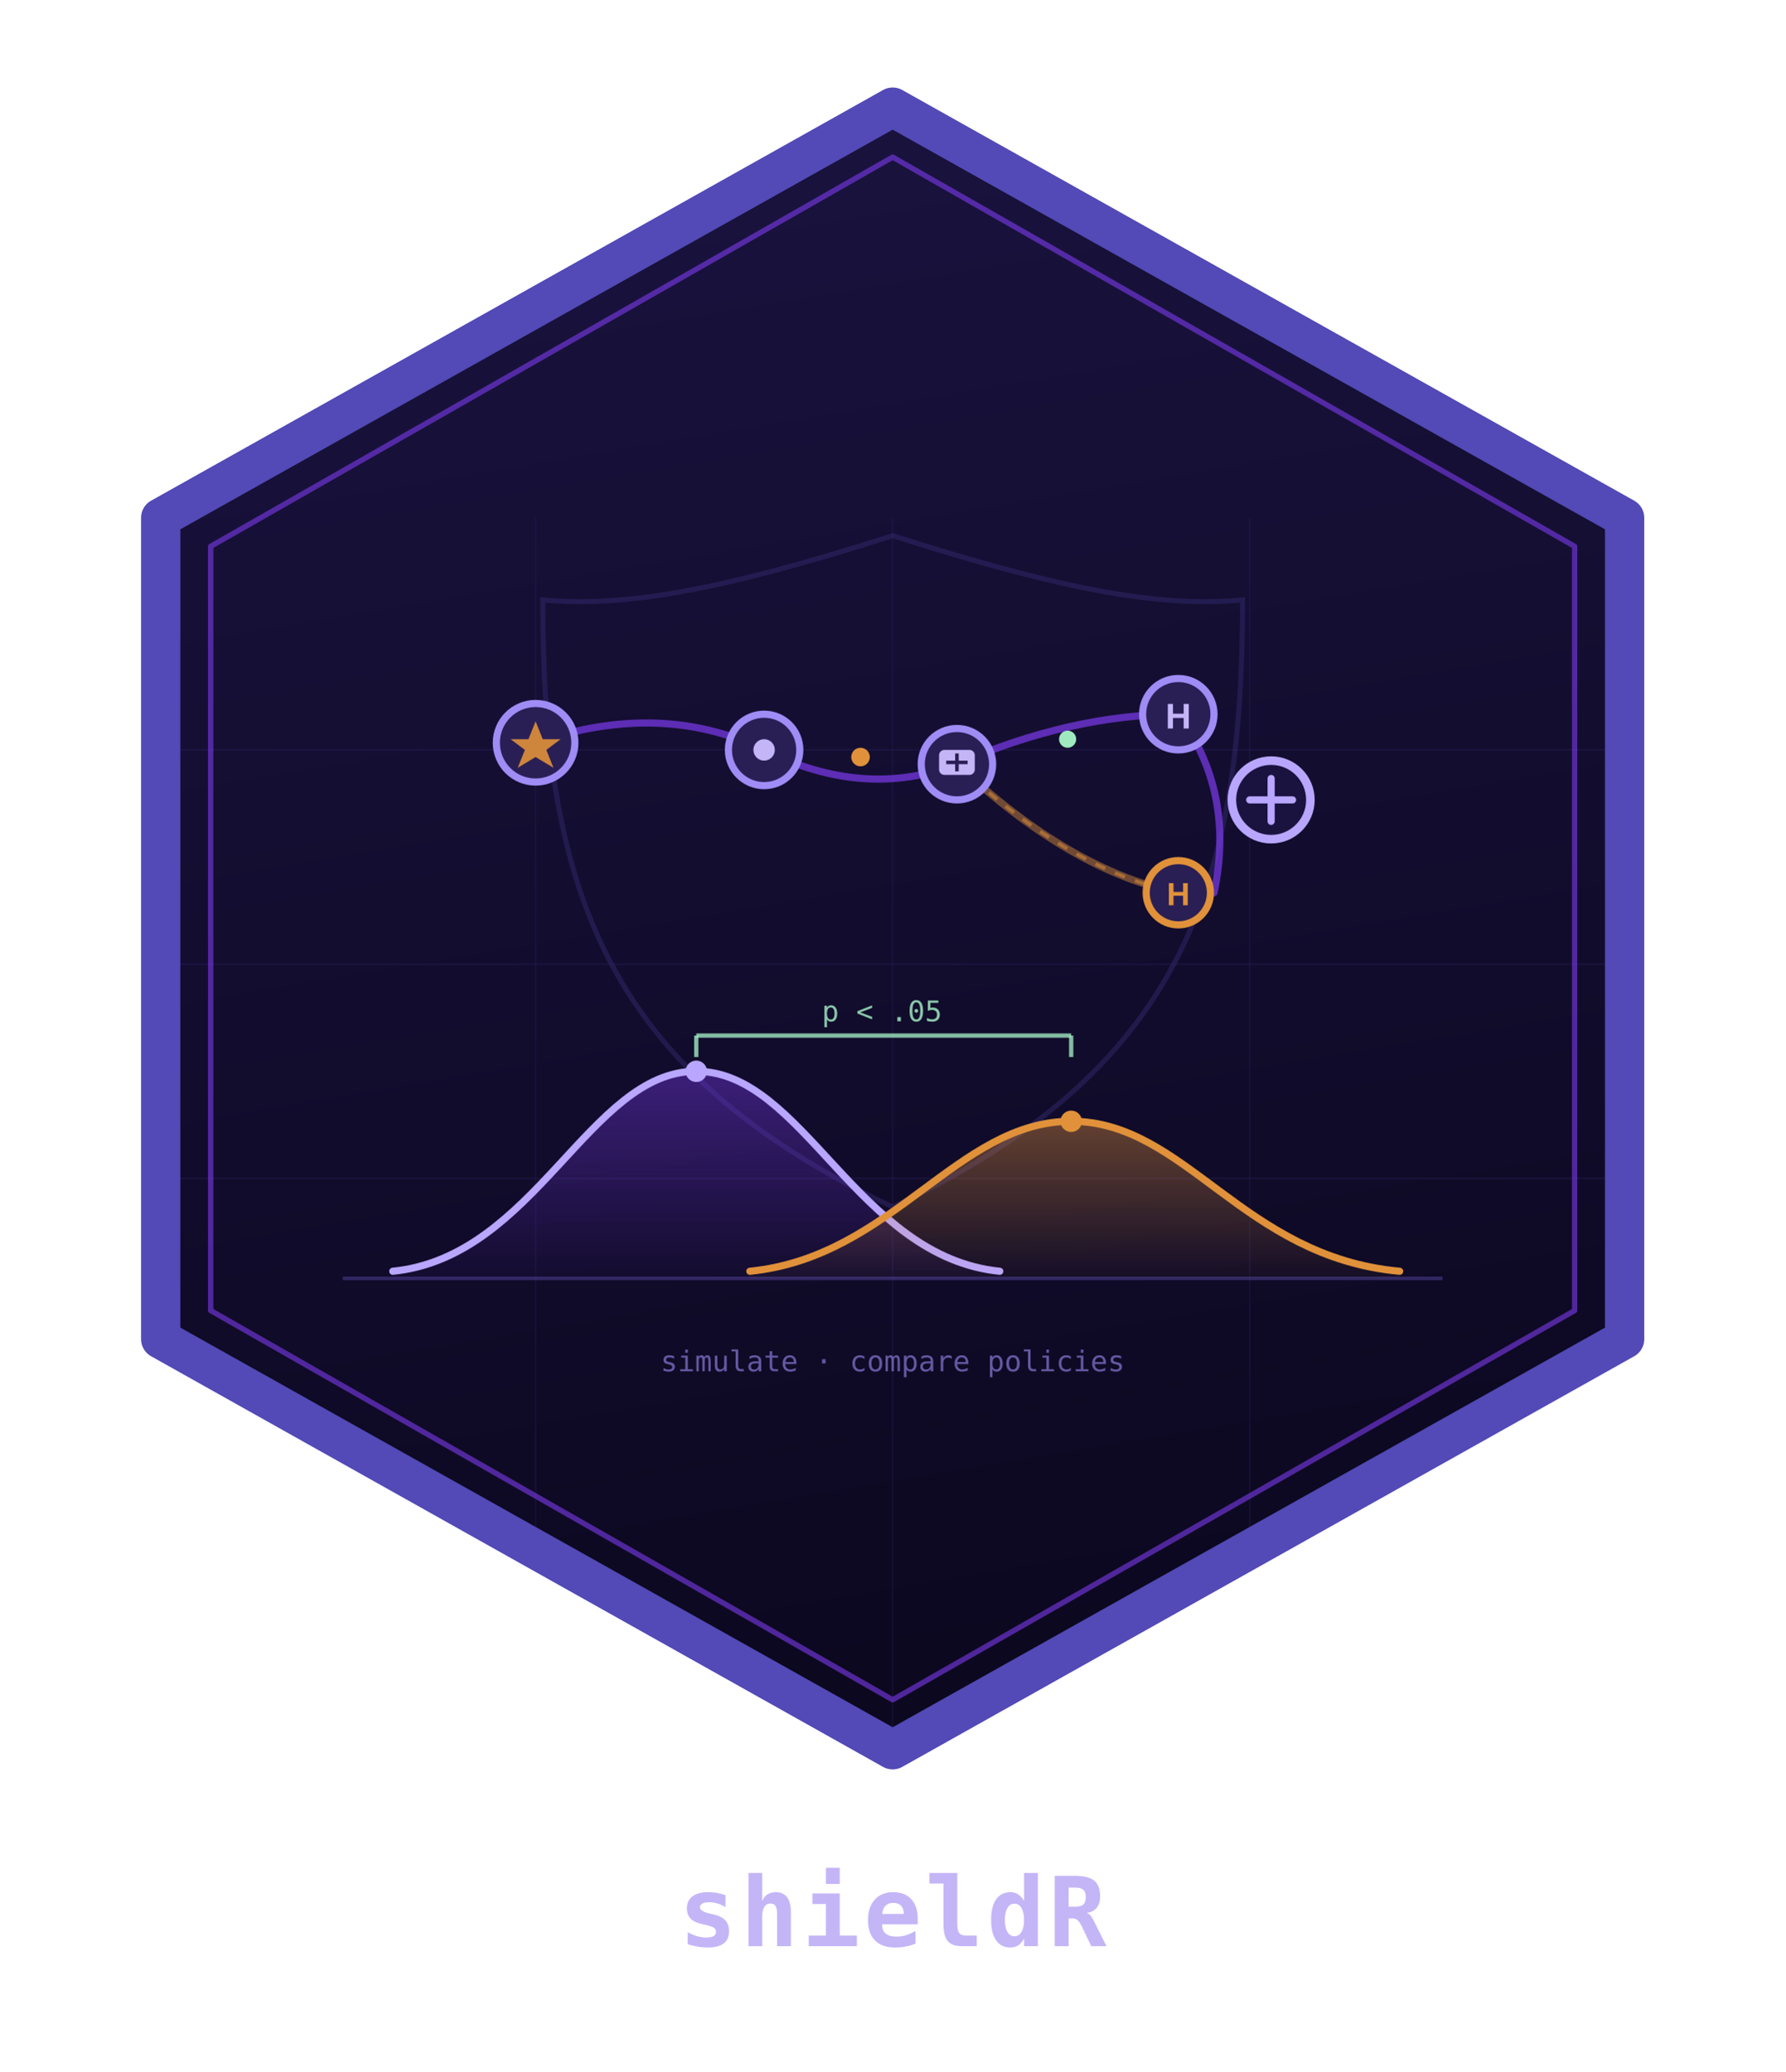
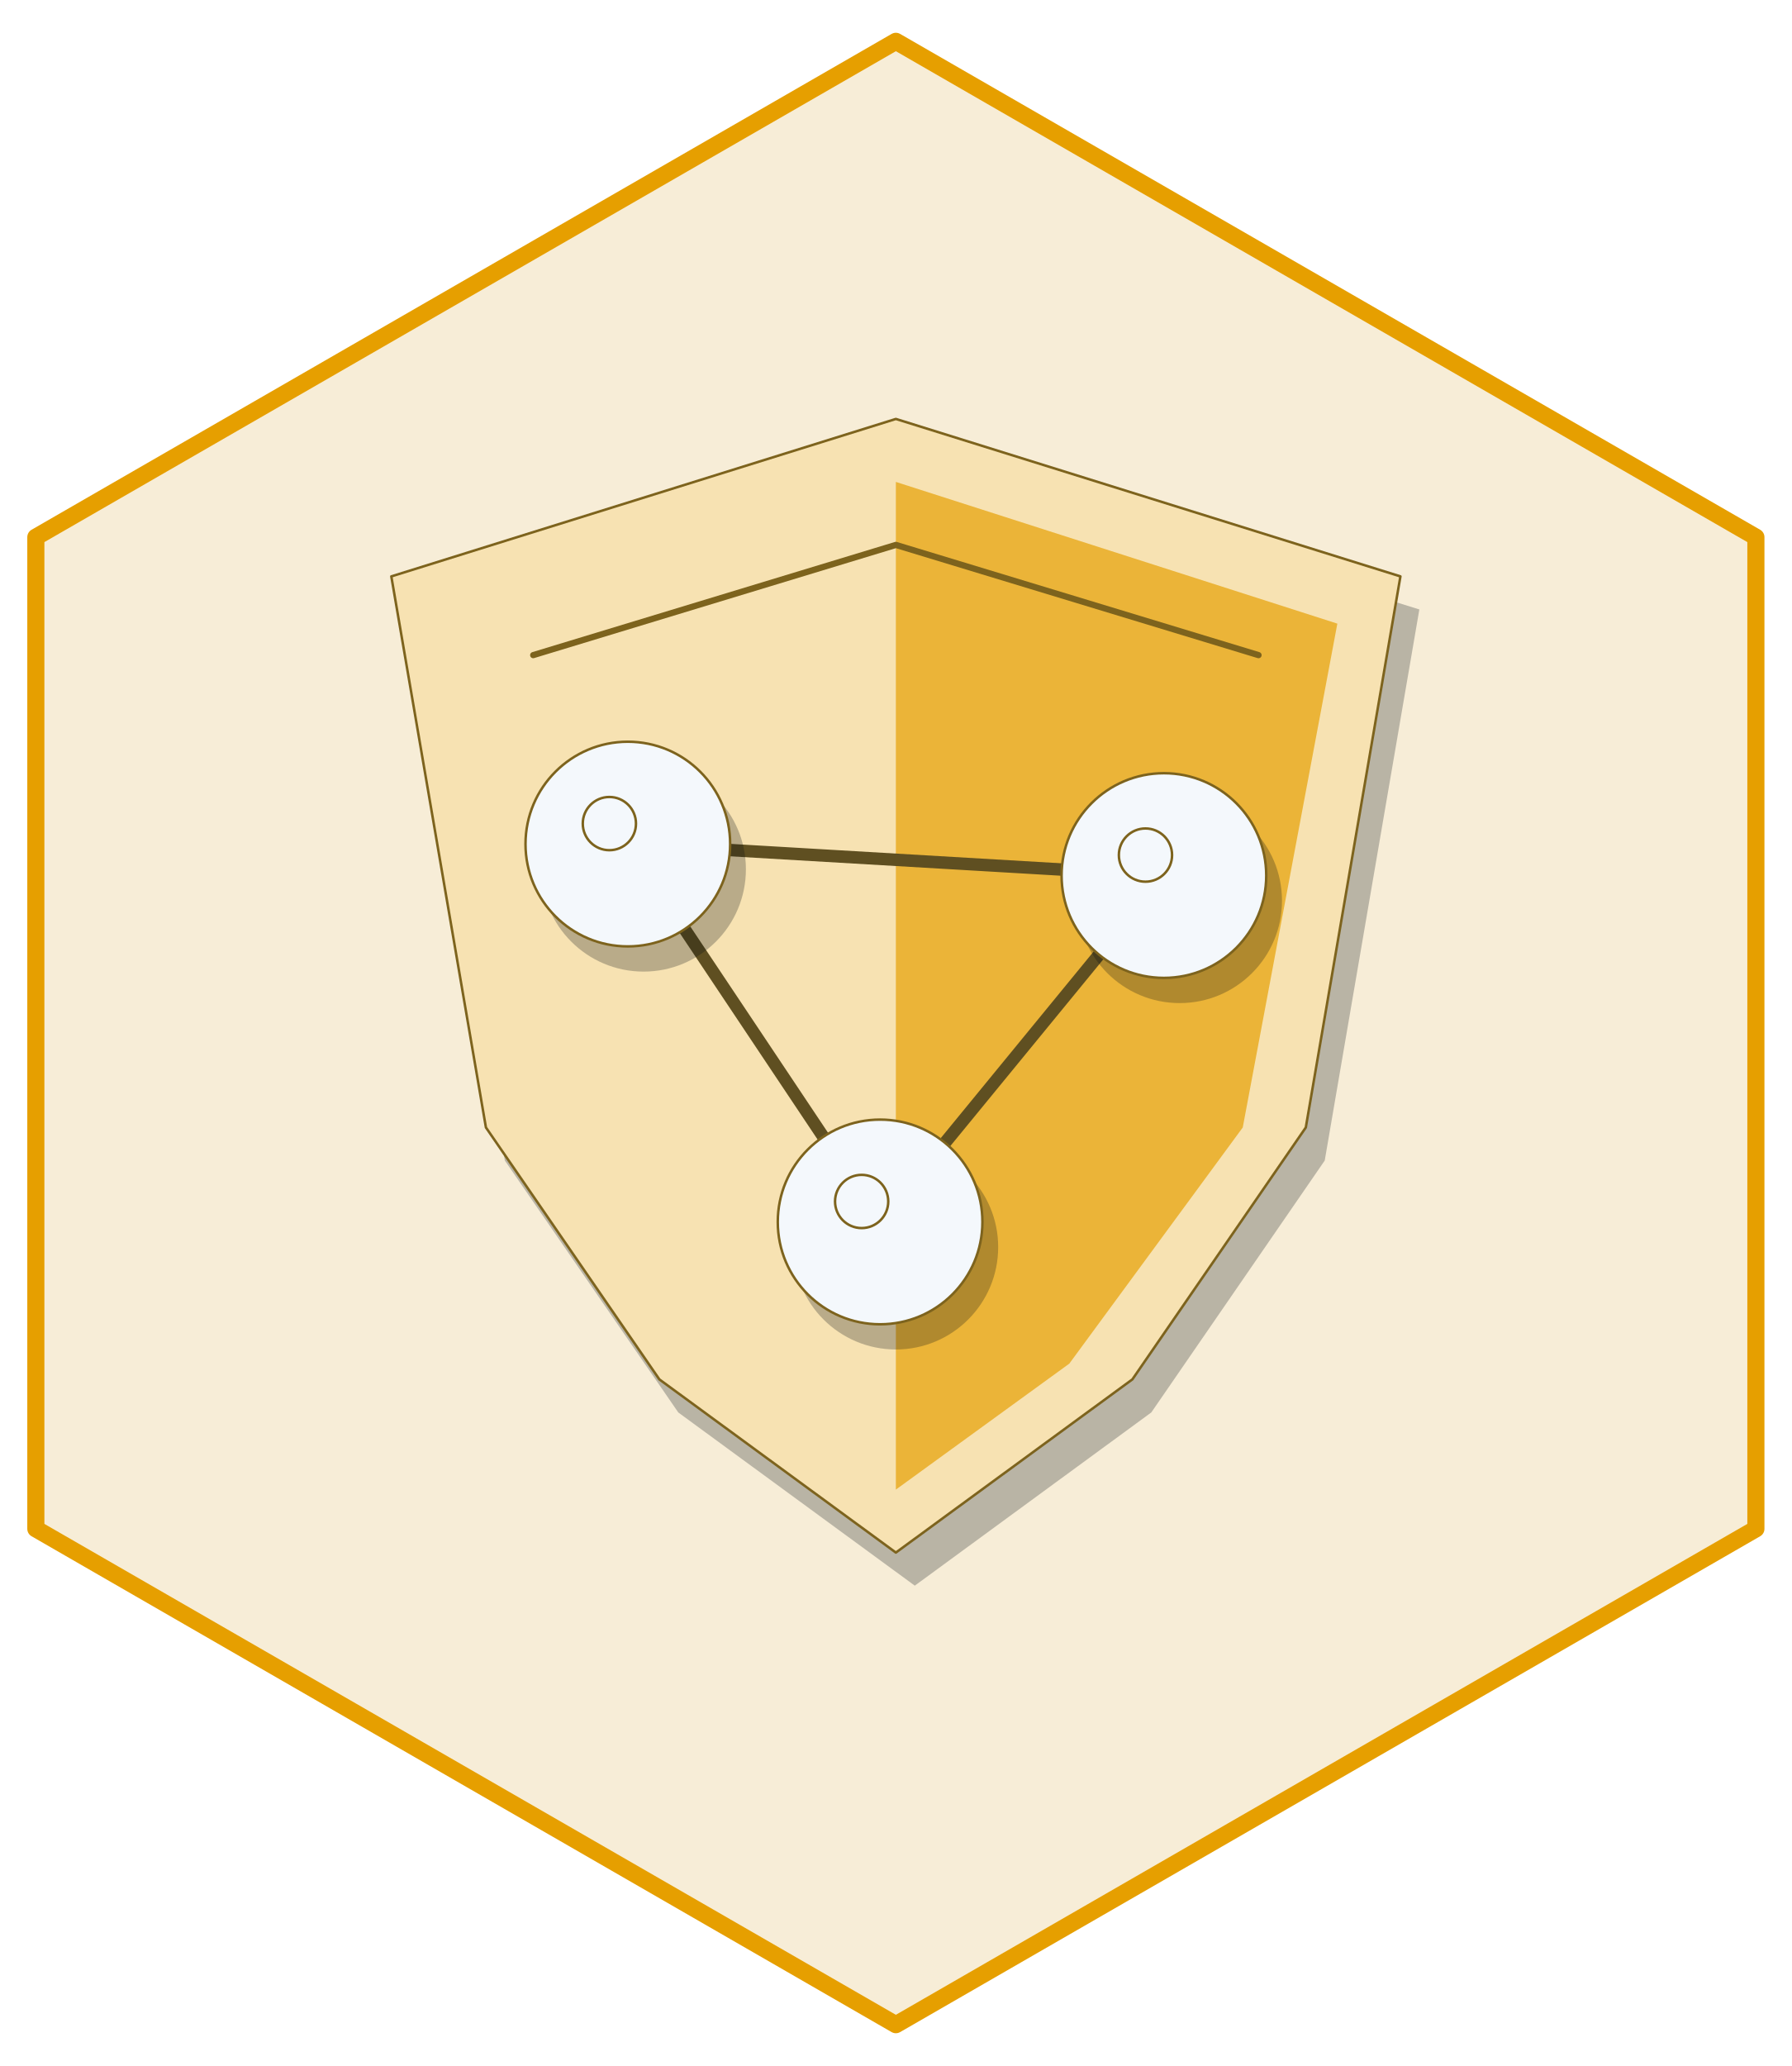
- <svg xmlns="http://www.w3.org/2000/svg" width="500" height="580" viewBox="0 0 500 580">
-   <defs>
-     <linearGradient id="bgshd" x1="0" y1="0" x2="0.15" y2="1">
-       <stop offset="0%" stop-color="#1a1340" />
-       <stop offset="100%" stop-color="#0c0820" />
-     </linearGradient>
-     <linearGradient id="distA" x1="0" y1="0" x2="0" y2="1">
-       <stop offset="0%" stop-color="#7C3AED" stop-opacity="0.4" />
-       <stop offset="100%" stop-color="#7C3AED" stop-opacity="0.03" />
-     </linearGradient>
-     <linearGradient id="distB" x1="0" y1="0" x2="0" y2="1">
-       <stop offset="0%" stop-color="#E0913A" stop-opacity="0.4" />
-       <stop offset="100%" stop-color="#E0913A" stop-opacity="0.03" />
-     </linearGradient>
-     <clipPath id="hexshd">
-       <polygon points="250,30 455,145 455,375 250,490 45,375 45,145" />
-     </clipPath>
-   </defs>
-   <polygon points="250,30 455,145 455,375 250,490 45,375 45,145" fill="url(#bgshd)" />
-   <g clip-path="url(#hexshd)">
-     <line x1="45" y1="210" x2="455" y2="210" stroke="#2a2060" stroke-width="0.4" opacity="0.4" />
-     <line x1="45" y1="270" x2="455" y2="270" stroke="#2a2060" stroke-width="0.4" opacity="0.4" />
-     <line x1="45" y1="330" x2="455" y2="330" stroke="#2a2060" stroke-width="0.4" opacity="0.4" />
-     <line x1="150" y1="145" x2="150" y2="490" stroke="#2a2060" stroke-width="0.4" opacity="0.3" />
-     <line x1="250" y1="145" x2="250" y2="490" stroke="#2a2060" stroke-width="0.4" opacity="0.3" />
-     <line x1="350" y1="145" x2="350" y2="490" stroke="#2a2060" stroke-width="0.4" opacity="0.3" />
-     <path d="M 250,150 C 300,166 326,170 348,168 C 348,250 330,300 250,338              C 170,300 152,250 152,168 C 174,170 200,166 250,150 Z" fill="none" stroke="#3a2f7a" stroke-width="1.4" opacity="0.4" />
-     <g stroke="#7C3AED" stroke-width="2" fill="none" opacity="0.7" stroke-linecap="round">
-       <path d="M 150,208 Q 185,196 214,210" />
-       <path d="M 214,210 Q 242,224 268,214" />
-       <path d="M 268,214 Q 300,200 330,200" stroke-dasharray="1 0" />
-       <path d="M 268,214 Q 300,244 330,250" stroke="#E0913A" opacity="0.65" />
-       <path d="M 330,200 Q 346,222 340,250" />
-     </g>
-     <path d="M 268,214 Q 300,244 330,250" fill="none" stroke="#E0913A" stroke-width="1" stroke-dasharray="3 3" opacity="0.5" />
-     <circle cx="150" cy="208" r="11" fill="#2a1f55" stroke="#9F8CF5" stroke-width="2" />
-     <polygon points="150,202 152,207 157,207 153,210 155,215 150,212 145,215 147,210 143,207 148,207" fill="#E0913A" opacity="0.9" />
-     <circle cx="214" cy="210" r="10" fill="#2a1f55" stroke="#9F8CF5" stroke-width="2" />
-     <circle cx="214" cy="210" r="3" fill="#C4B5F7" />
-     <circle cx="268" cy="214" r="10" fill="#2a1f55" stroke="#9F8CF5" stroke-width="2" />
-     <rect x="263" y="210" width="10" height="7" rx="1.5" fill="#C4B5F7" />
-     <line x1="268" y1="211" x2="268" y2="216" stroke="#2a1f55" stroke-width="1" />
-     <line x1="265" y1="213.5" x2="271" y2="213.5" stroke="#2a1f55" stroke-width="1" />
-     <circle cx="330" cy="200" r="10" fill="#2a1f55" stroke="#9F8CF5" stroke-width="2" />
-     <text font-family="Arial, sans-serif" font-weight="700" font-size="10" fill="#C4B5F7" text-anchor="middle" x="330" y="204">H</text>
-     <circle cx="330" cy="250" r="9" fill="#2a1f55" stroke="#E0913A" stroke-width="2" />
-     <text font-family="Arial, sans-serif" font-weight="700" font-size="9" fill="#E0913A" text-anchor="middle" x="330" y="253.5">H</text>
-     <circle cx="340" cy="250" r="0" />
-     <circle cx="356" cy="224" r="11" fill="#1a1340" stroke="#B9A6FF" stroke-width="2.4" />
-     <path d="M 356,218 v 12 M 350,224 h 12" stroke="#B9A6FF" stroke-width="2" stroke-linecap="round" />
-     <circle cx="241" cy="212" r="2.6" fill="#E0913A" />
-     <circle cx="299" cy="207" r="2.4" fill="#9FE8C0" />
-     <line x1="96" y1="358" x2="404" y2="358" stroke="#4a3a8a" stroke-width="1" opacity="0.6" />
-     <path d="M 110,356 C 150,352 165,300 195,300 C 225,300 240,352 280,356 L 280,358 L 110,358 Z" fill="url(#distA)" />
-     <path d="M 110,356 C 150,352 165,300 195,300 C 225,300 240,352 280,356" fill="none" stroke="#B9A6FF" stroke-width="2" stroke-linecap="round" />
-     <path d="M 210,356 C 250,352 268,314 300,314 C 332,314 348,352 392,356 L 392,358 L 210,358 Z" fill="url(#distB)" />
-     <path d="M 210,356 C 250,352 268,314 300,314 C 332,314 348,352 392,356" fill="none" stroke="#E0913A" stroke-width="2" stroke-linecap="round" />
-     <line x1="195" y1="290" x2="300" y2="290" stroke="#9FE8C0" stroke-width="1.2" opacity="0.8" />
-     <line x1="195" y1="290" x2="195" y2="296" stroke="#9FE8C0" stroke-width="1.2" opacity="0.8" />
-     <line x1="300" y1="290" x2="300" y2="296" stroke="#9FE8C0" stroke-width="1.2" opacity="0.8" />
-     <text font-family="monospace" font-size="8" fill="#9FE8C0" opacity="0.85" text-anchor="middle" x="247" y="286">p &lt; .05</text>
-     <circle cx="195" cy="300" r="3" fill="#B9A6FF" />
-     <circle cx="300" cy="314" r="3" fill="#E0913A" />
-     <text font-family="monospace" font-size="8" fill="#9F8CF5" opacity="0.6" text-anchor="middle" x="250" y="384">simulate · compare policies</text>
-   </g>
-   <polygon points="250,30 455,145 455,375 250,490 45,375 45,145" fill="none" stroke="#534AB7" stroke-width="11" stroke-linejoin="round" />
-   <polygon points="250,44 441,153 441,367 250,476 59,367 59,153" fill="none" stroke="#7C3AED" stroke-width="1.5" stroke-linejoin="round" opacity="0.6" />
-   <text font-family="monospace" font-weight="700" font-size="27" fill="#C4B5F7" text-anchor="middle" x="250" y="545" letter-spacing="1">shieldR</text>
+ <svg xmlns="http://www.w3.org/2000/svg" width="432pt" height="498pt" viewBox="0 0 432 498">
+   <path fill-rule="nonzero" fill="rgb(96.863%, 92.941%, 84.314%)" fill-opacity="1" stroke-width="4.125" stroke-linecap="round" stroke-linejoin="round" stroke="rgb(90.196%, 62.353%, 0%)" stroke-opacity="1" stroke-miterlimit="10" d="M 216 9.961 L 423.359 129.48 L 423.359 368.52 L 216 488.039 L 8.641 368.52 L 8.641 129.48 Z M 216 9.961 " />
+   <path fill-rule="nonzero" fill="rgb(1.176%, 3.922%, 7.059%)" fill-opacity="0.251" d="M 98.91 146.906 L 220.562 108.953 L 342.215 146.906 L 319.402 279.742 L 277.586 340.465 L 220.562 382.215 L 163.539 340.465 L 121.719 279.742 Z M 98.91 146.906 " />
+   <path fill-rule="nonzero" fill="rgb(96.863%, 88.627%, 69.804%)" fill-opacity="1" stroke-width="0.6" stroke-linecap="round" stroke-linejoin="round" stroke="rgb(49.02%, 38.824%, 11.373%)" stroke-opacity="1" stroke-miterlimit="10" d="M 94.348 138.938 L 216 100.984 L 337.652 138.938 L 314.84 271.773 L 273.023 332.496 L 216 374.242 L 158.977 332.496 L 117.16 271.773 Z M 94.348 138.938 " />
+   <path fill-rule="nonzero" fill="rgb(92.157%, 70.588%, 21.961%)" fill-opacity="1" d="M 216 116.164 L 322.445 150.324 L 299.637 271.773 L 257.816 328.699 L 216 359.062 Z M 216 116.164 " />
+   <path fill="none" stroke-width="3" stroke-linecap="round" stroke-linejoin="round" stroke="rgb(37.255%, 30.98%, 12.941%)" stroke-opacity="1" stroke-miterlimit="10" d="M 151.371 203.457 L 212.199 294.543 L 280.629 211.047 " />
+   <path fill="none" stroke-width="3" stroke-linecap="round" stroke-linejoin="round" stroke="rgb(37.255%, 30.98%, 12.941%)" stroke-opacity="1" stroke-miterlimit="10" d="M 151.371 203.457 L 280.629 211.047 " />
+   <path fill-rule="nonzero" fill="rgb(1.176%, 3.922%, 7.059%)" fill-opacity="0.251" d="M 179.844 209.527 C 179.844 223.152 168.801 234.199 155.176 234.199 C 141.551 234.199 130.504 223.152 130.504 209.527 C 130.504 195.906 141.551 184.859 155.176 184.859 C 168.801 184.859 179.844 195.906 179.844 209.527 " />
+   <path fill-rule="nonzero" fill="rgb(95.686%, 97.255%, 98.824%)" fill-opacity="1" stroke-width="0.6" stroke-linecap="round" stroke-linejoin="round" stroke="rgb(49.02%, 38.824%, 11.373%)" stroke-opacity="1" stroke-miterlimit="10" d="M 176.043 203.457 C 176.043 217.082 164.996 228.125 151.371 228.125 C 137.75 228.125 126.703 217.082 126.703 203.457 C 126.703 189.832 137.75 178.789 151.371 178.789 C 164.996 178.789 176.043 189.832 176.043 203.457 " />
+   <path fill-rule="nonzero" fill="rgb(95.686%, 97.255%, 98.824%)" fill-opacity="1" stroke-width="0.6" stroke-linecap="round" stroke-linejoin="round" stroke="rgb(49.02%, 38.824%, 11.373%)" stroke-opacity="1" stroke-miterlimit="10" d="M 153.34 198.523 C 153.34 202.066 150.469 204.938 146.926 204.938 C 143.383 204.938 140.512 202.066 140.512 198.523 C 140.512 194.98 143.383 192.109 146.926 192.109 C 150.469 192.109 153.34 194.98 153.34 198.523 " />
+   <path fill-rule="nonzero" fill="rgb(1.176%, 3.922%, 7.059%)" fill-opacity="0.251" d="M 240.668 300.617 C 240.668 314.238 229.625 325.285 216 325.285 C 202.375 325.285 191.332 314.238 191.332 300.617 C 191.332 286.992 202.375 275.945 216 275.945 C 229.625 275.945 240.668 286.992 240.668 300.617 " />
+   <path fill-rule="nonzero" fill="rgb(95.686%, 97.255%, 98.824%)" fill-opacity="1" stroke-width="0.6" stroke-linecap="round" stroke-linejoin="round" stroke="rgb(49.02%, 38.824%, 11.373%)" stroke-opacity="1" stroke-miterlimit="10" d="M 236.867 294.543 C 236.867 308.168 225.824 319.211 212.199 319.211 C 198.574 319.211 187.527 308.168 187.527 294.543 C 187.527 280.918 198.574 269.875 212.199 269.875 C 225.824 269.875 236.867 280.918 236.867 294.543 " />
+   <path fill-rule="nonzero" fill="rgb(95.686%, 97.255%, 98.824%)" fill-opacity="1" stroke-width="0.6" stroke-linecap="round" stroke-linejoin="round" stroke="rgb(49.02%, 38.824%, 11.373%)" stroke-opacity="1" stroke-miterlimit="10" d="M 214.164 289.609 C 214.164 293.152 211.293 296.023 207.75 296.023 C 204.207 296.023 201.336 293.152 201.336 289.609 C 201.336 286.066 204.207 283.195 207.75 283.195 C 211.293 283.195 214.164 286.066 214.164 289.609 " />
+   <path fill-rule="nonzero" fill="rgb(1.176%, 3.922%, 7.059%)" fill-opacity="0.251" d="M 309.098 217.121 C 309.098 230.746 298.055 241.789 284.43 241.789 C 270.805 241.789 259.758 230.746 259.758 217.121 C 259.758 203.496 270.805 192.449 284.43 192.449 C 298.055 192.449 309.098 203.496 309.098 217.121 " />
+   <path fill-rule="nonzero" fill="rgb(95.686%, 97.255%, 98.824%)" fill-opacity="1" stroke-width="0.6" stroke-linecap="round" stroke-linejoin="round" stroke="rgb(49.02%, 38.824%, 11.373%)" stroke-opacity="1" stroke-miterlimit="10" d="M 305.297 211.047 C 305.297 224.672 294.25 235.715 280.629 235.715 C 267.004 235.715 255.957 224.672 255.957 211.047 C 255.957 197.422 267.004 186.379 280.629 186.379 C 294.25 186.379 305.297 197.422 305.297 211.047 " />
+   <path fill-rule="nonzero" fill="rgb(95.686%, 97.255%, 98.824%)" fill-opacity="1" stroke-width="0.6" stroke-linecap="round" stroke-linejoin="round" stroke="rgb(49.02%, 38.824%, 11.373%)" stroke-opacity="1" stroke-miterlimit="10" d="M 282.594 206.113 C 282.594 209.656 279.723 212.527 276.18 212.527 C 272.637 212.527 269.766 209.656 269.766 206.113 C 269.766 202.57 272.637 199.699 276.18 199.699 C 279.723 199.699 282.594 202.57 282.594 206.113 " />
+   <path fill="none" stroke-width="1.5" stroke-linecap="round" stroke-linejoin="round" stroke="rgb(49.02%, 38.824%, 11.373%)" stroke-opacity="1" stroke-miterlimit="10" d="M 128.562 157.914 L 216 131.348 L 303.438 157.914 " />
</svg>
